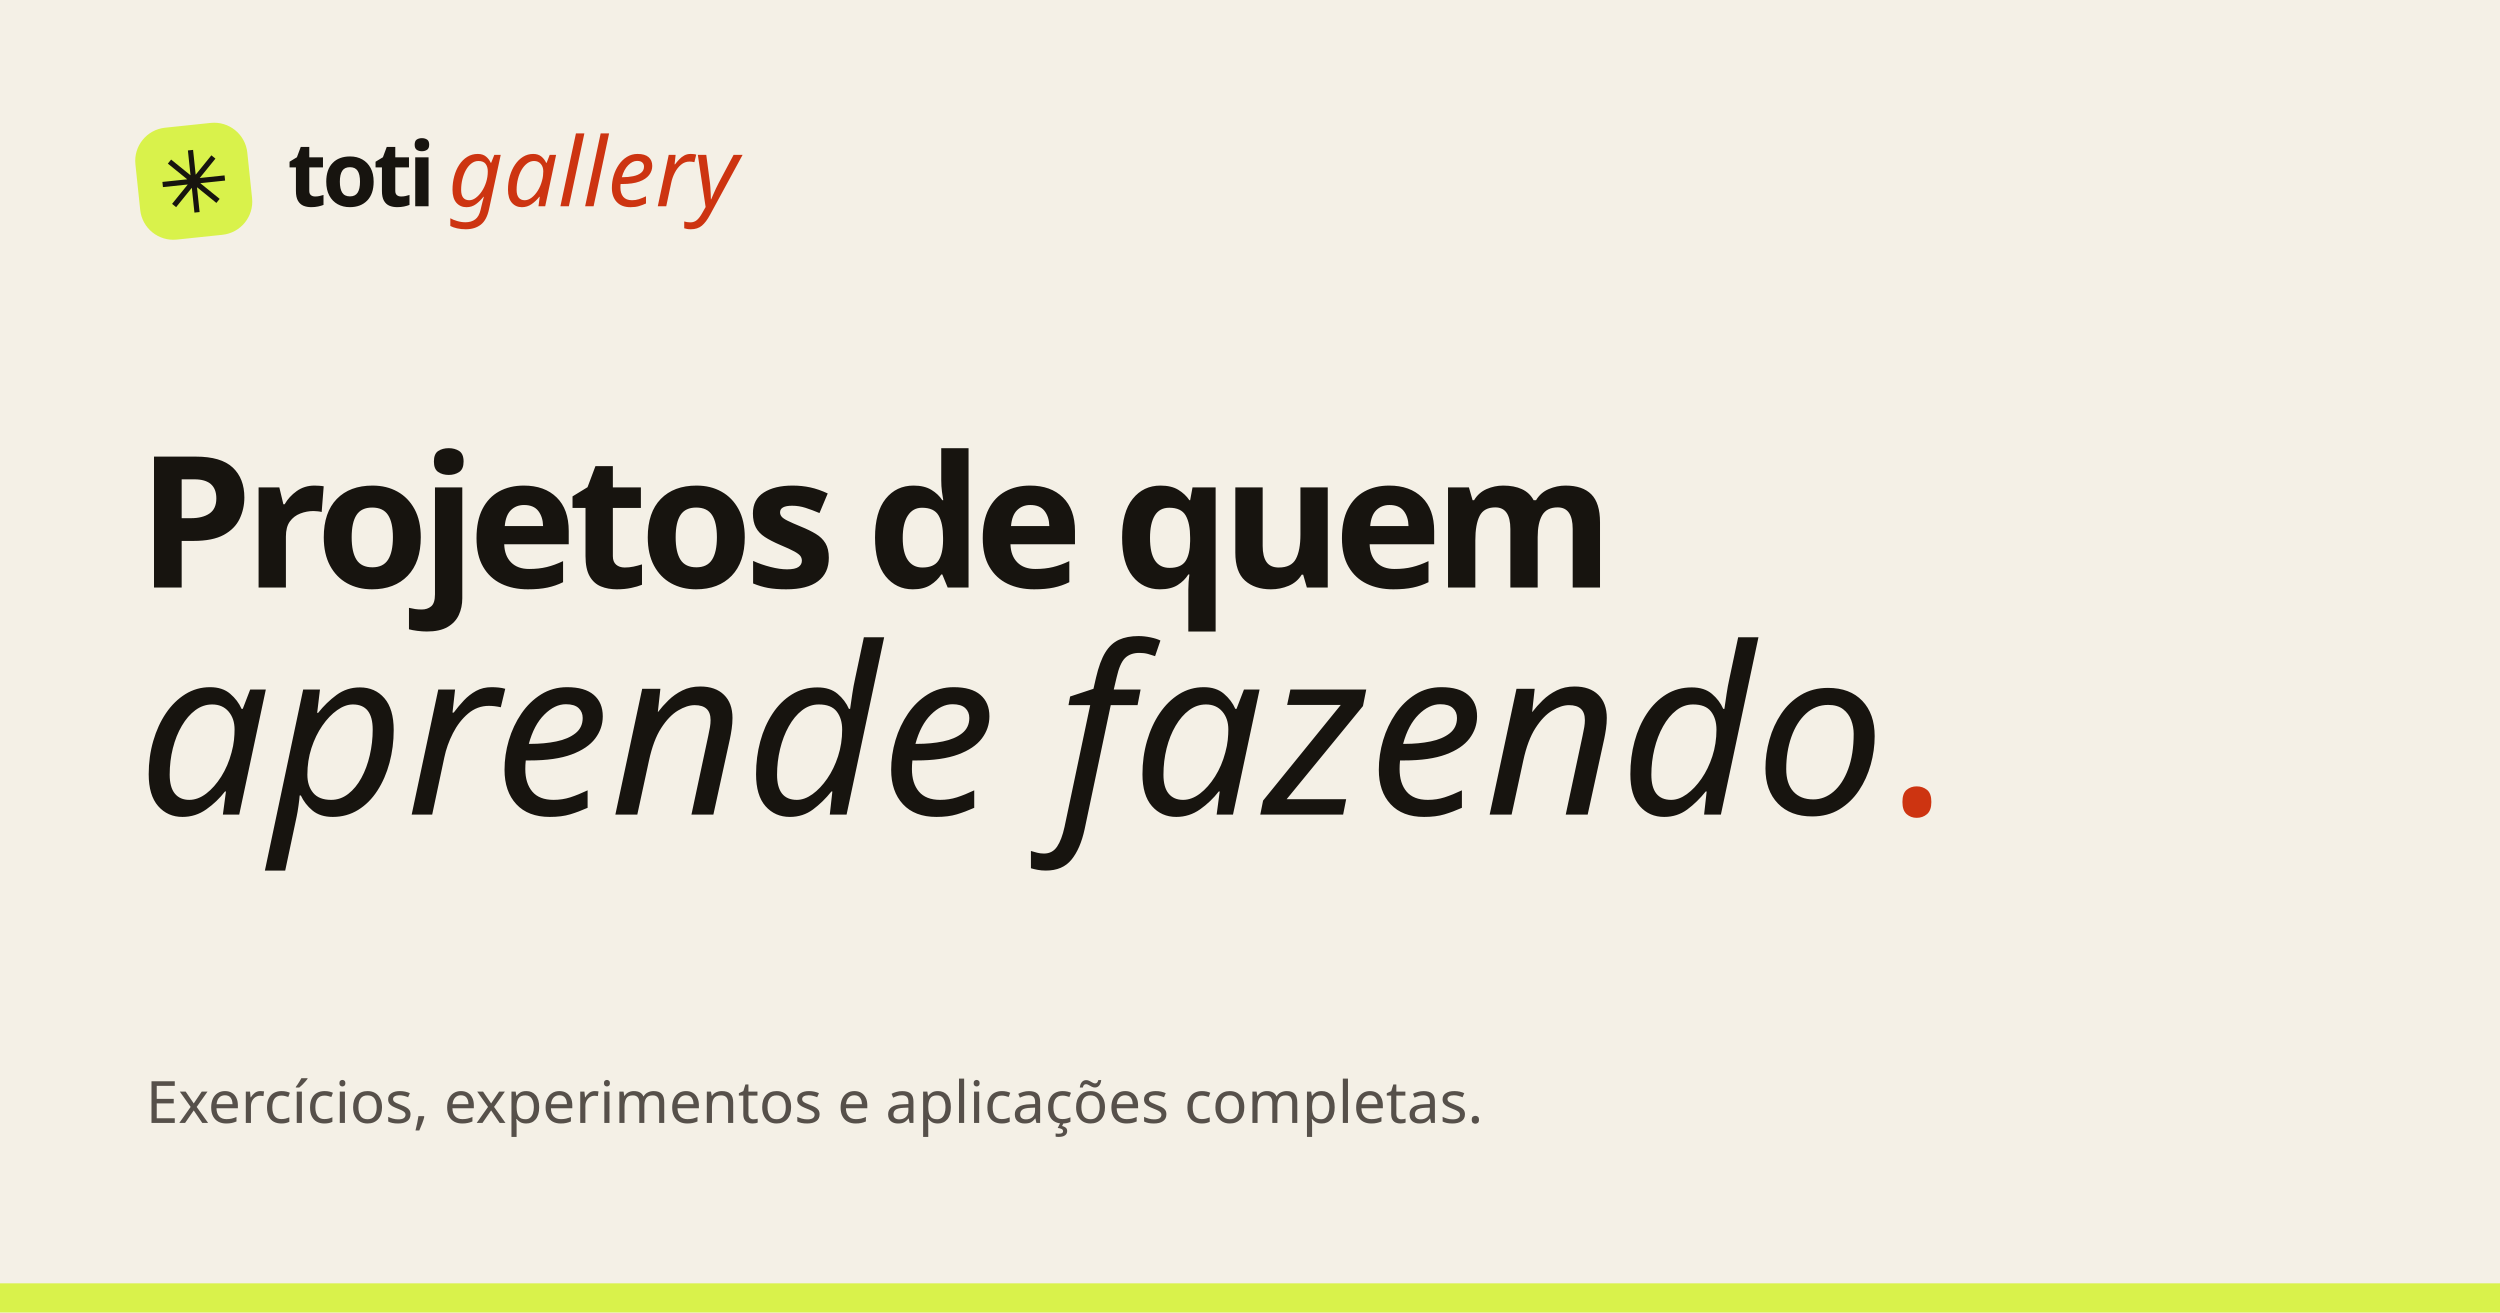
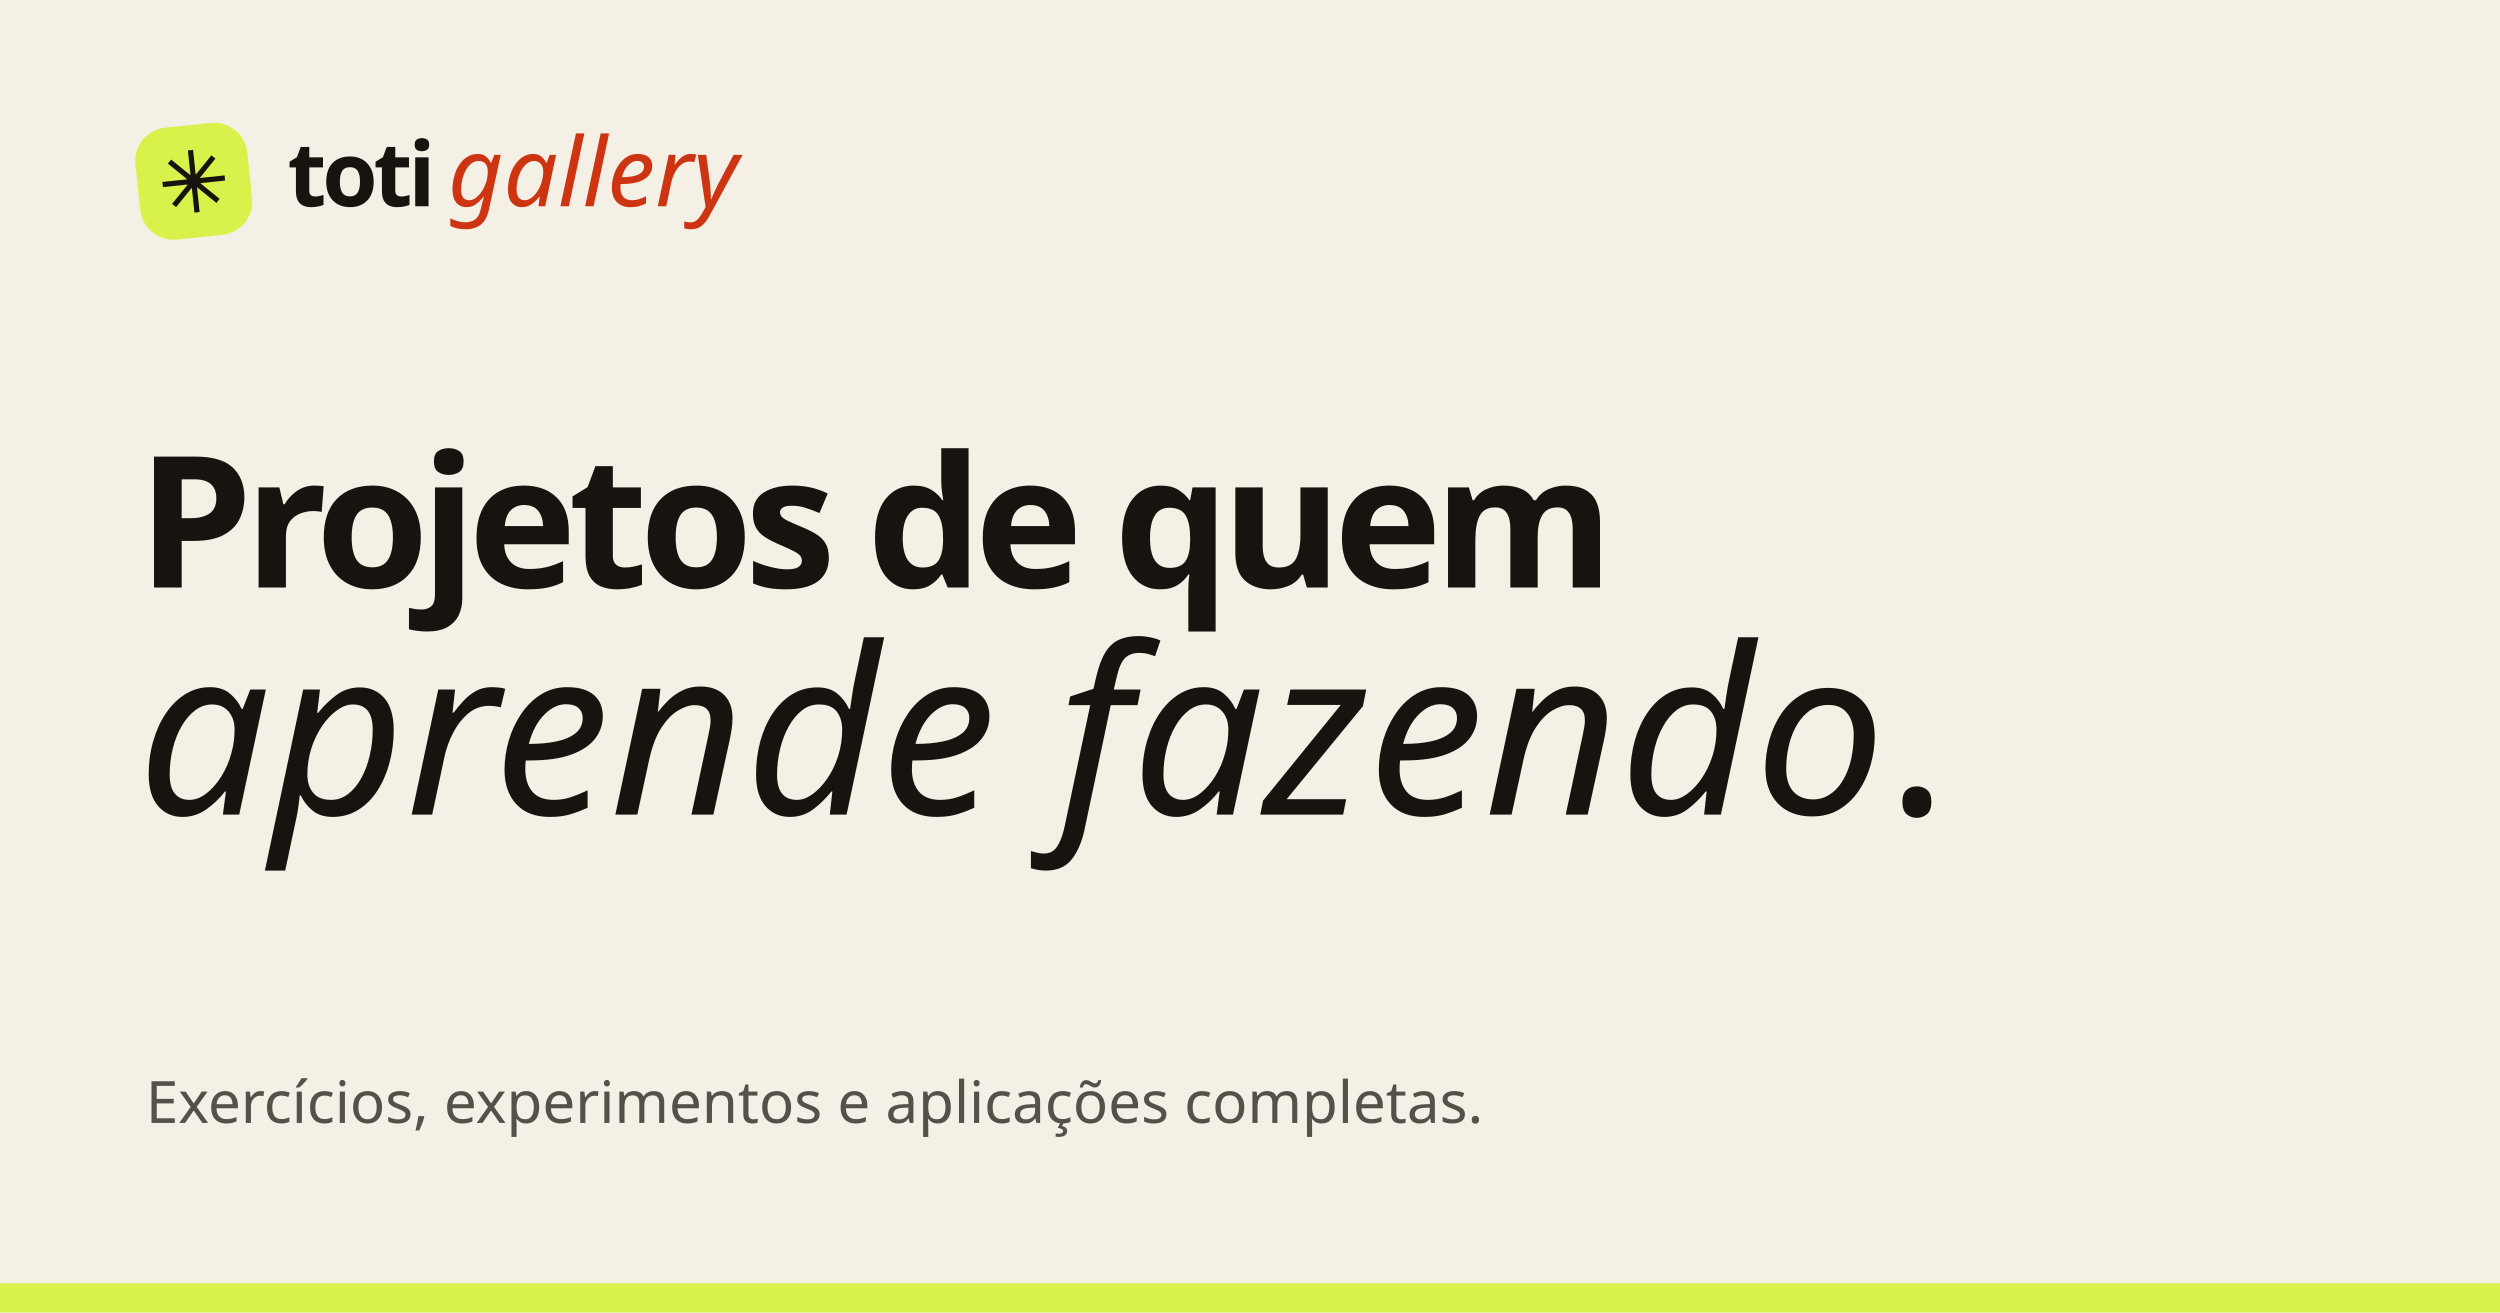
<svg xmlns="http://www.w3.org/2000/svg" width="1200" height="630" viewBox="0 0 1200 630">
  <rect width="1200" height="630" fill="#f4f0e6" />
  <g transform="translate(66 60)">
    <g transform="rotate(-6 27 27)">
      <rect width="54" height="54" rx="16" fill="#d9f24b" />
      <path d="M27 12v30M12 27h30M16.4 16.4l21.2 21.2M16.4 37.6l21.2-21.2" fill="none" stroke="#17140f" stroke-width="2.5" />
    </g>
    <text x="72" y="39" font-family="Instrument Sans" font-size="43" font-weight="700" letter-spacing="-2" fill="#17140f">toti</text>
    <text x="149" y="39" font-family="Instrument Serif" font-size="46" font-style="italic" fill="#cd3411">gallery</text>
  </g>
  <text x="66" y="282" font-family="Instrument Sans" font-size="88" font-weight="700" letter-spacing="-4" fill="#17140f">Projetos de quem</text>
-   <text x="66" y="391" font-family="Instrument Serif" font-size="112" font-style="italic" fill="#17140f">aprende fazendo<tspan fill="#cd3411" font-style="normal">.</tspan>
+   <text x="66" y="391" font-family="Instrument Serif" font-size="112" font-style="italic" fill="#17140f">aprende fazendo<tspan fill="#17140f" font-style="normal">.</tspan>
  </text>
  <text x="70" y="539" font-family="Instrument Sans" font-size="28" fill="#56504a">Exercícios, experimentos e aplicações completas.</text>
  <rect y="616" width="1200" height="14" fill="#d9f24b" />
</svg>
